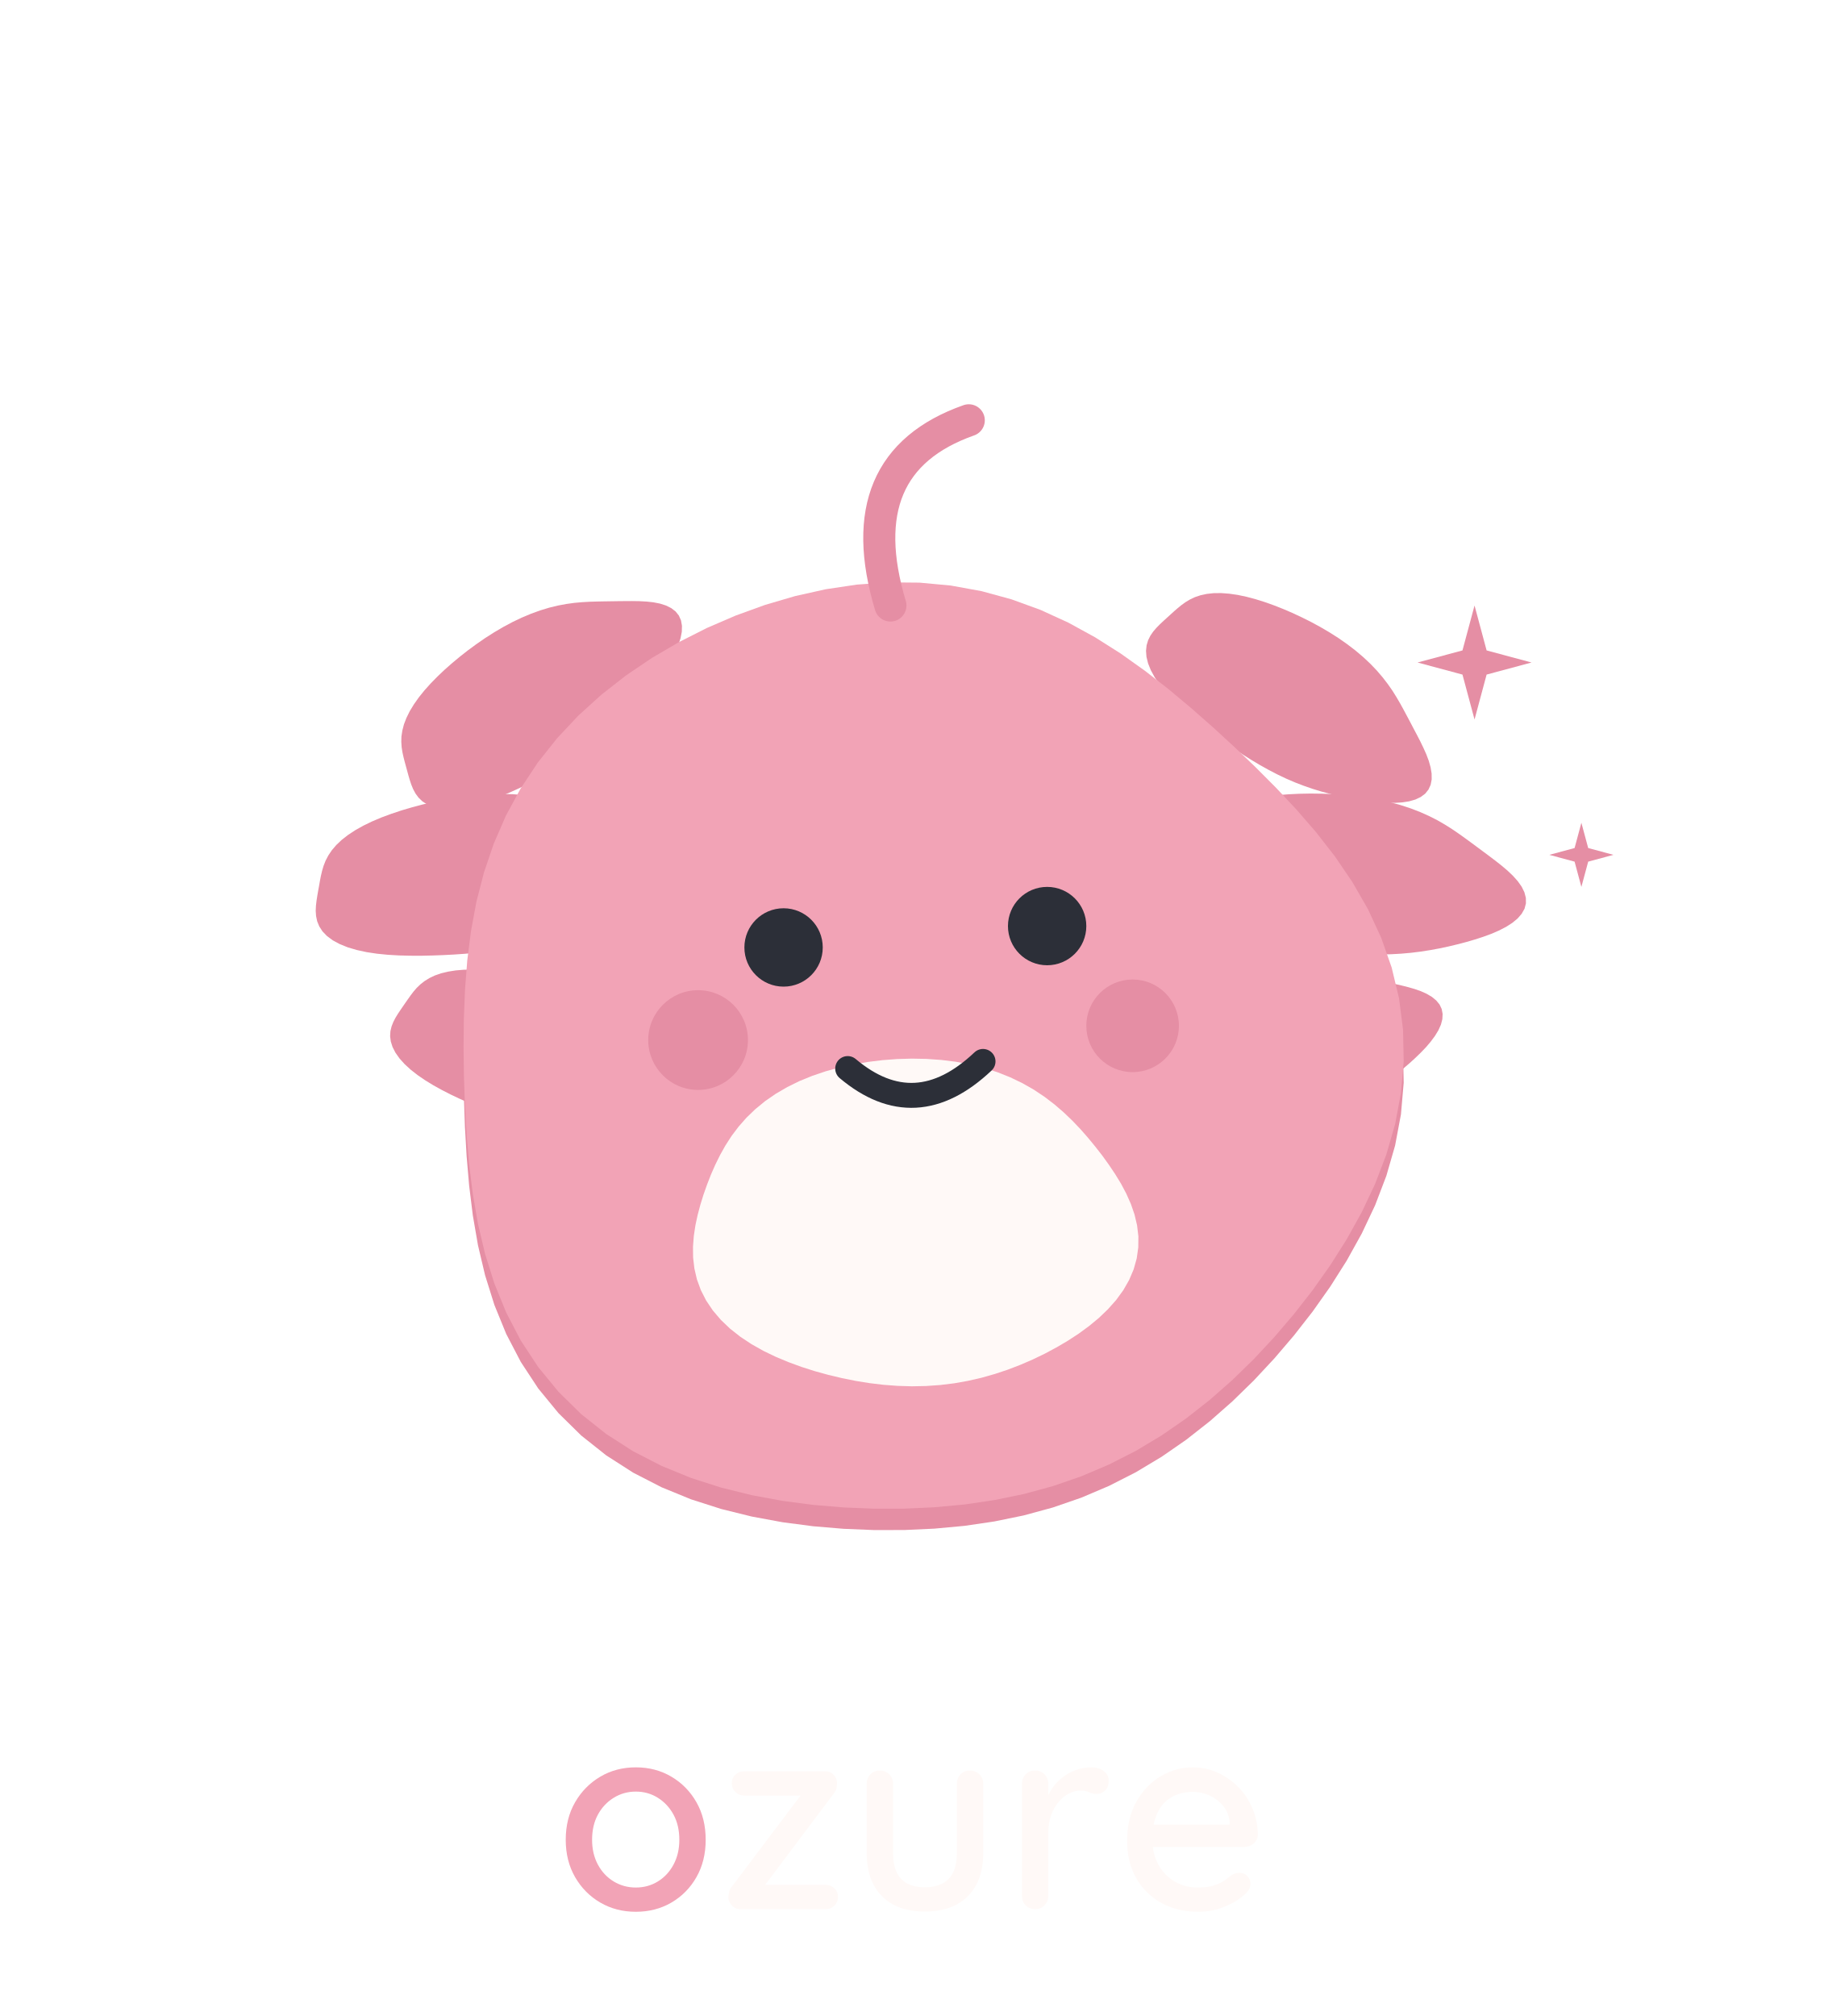
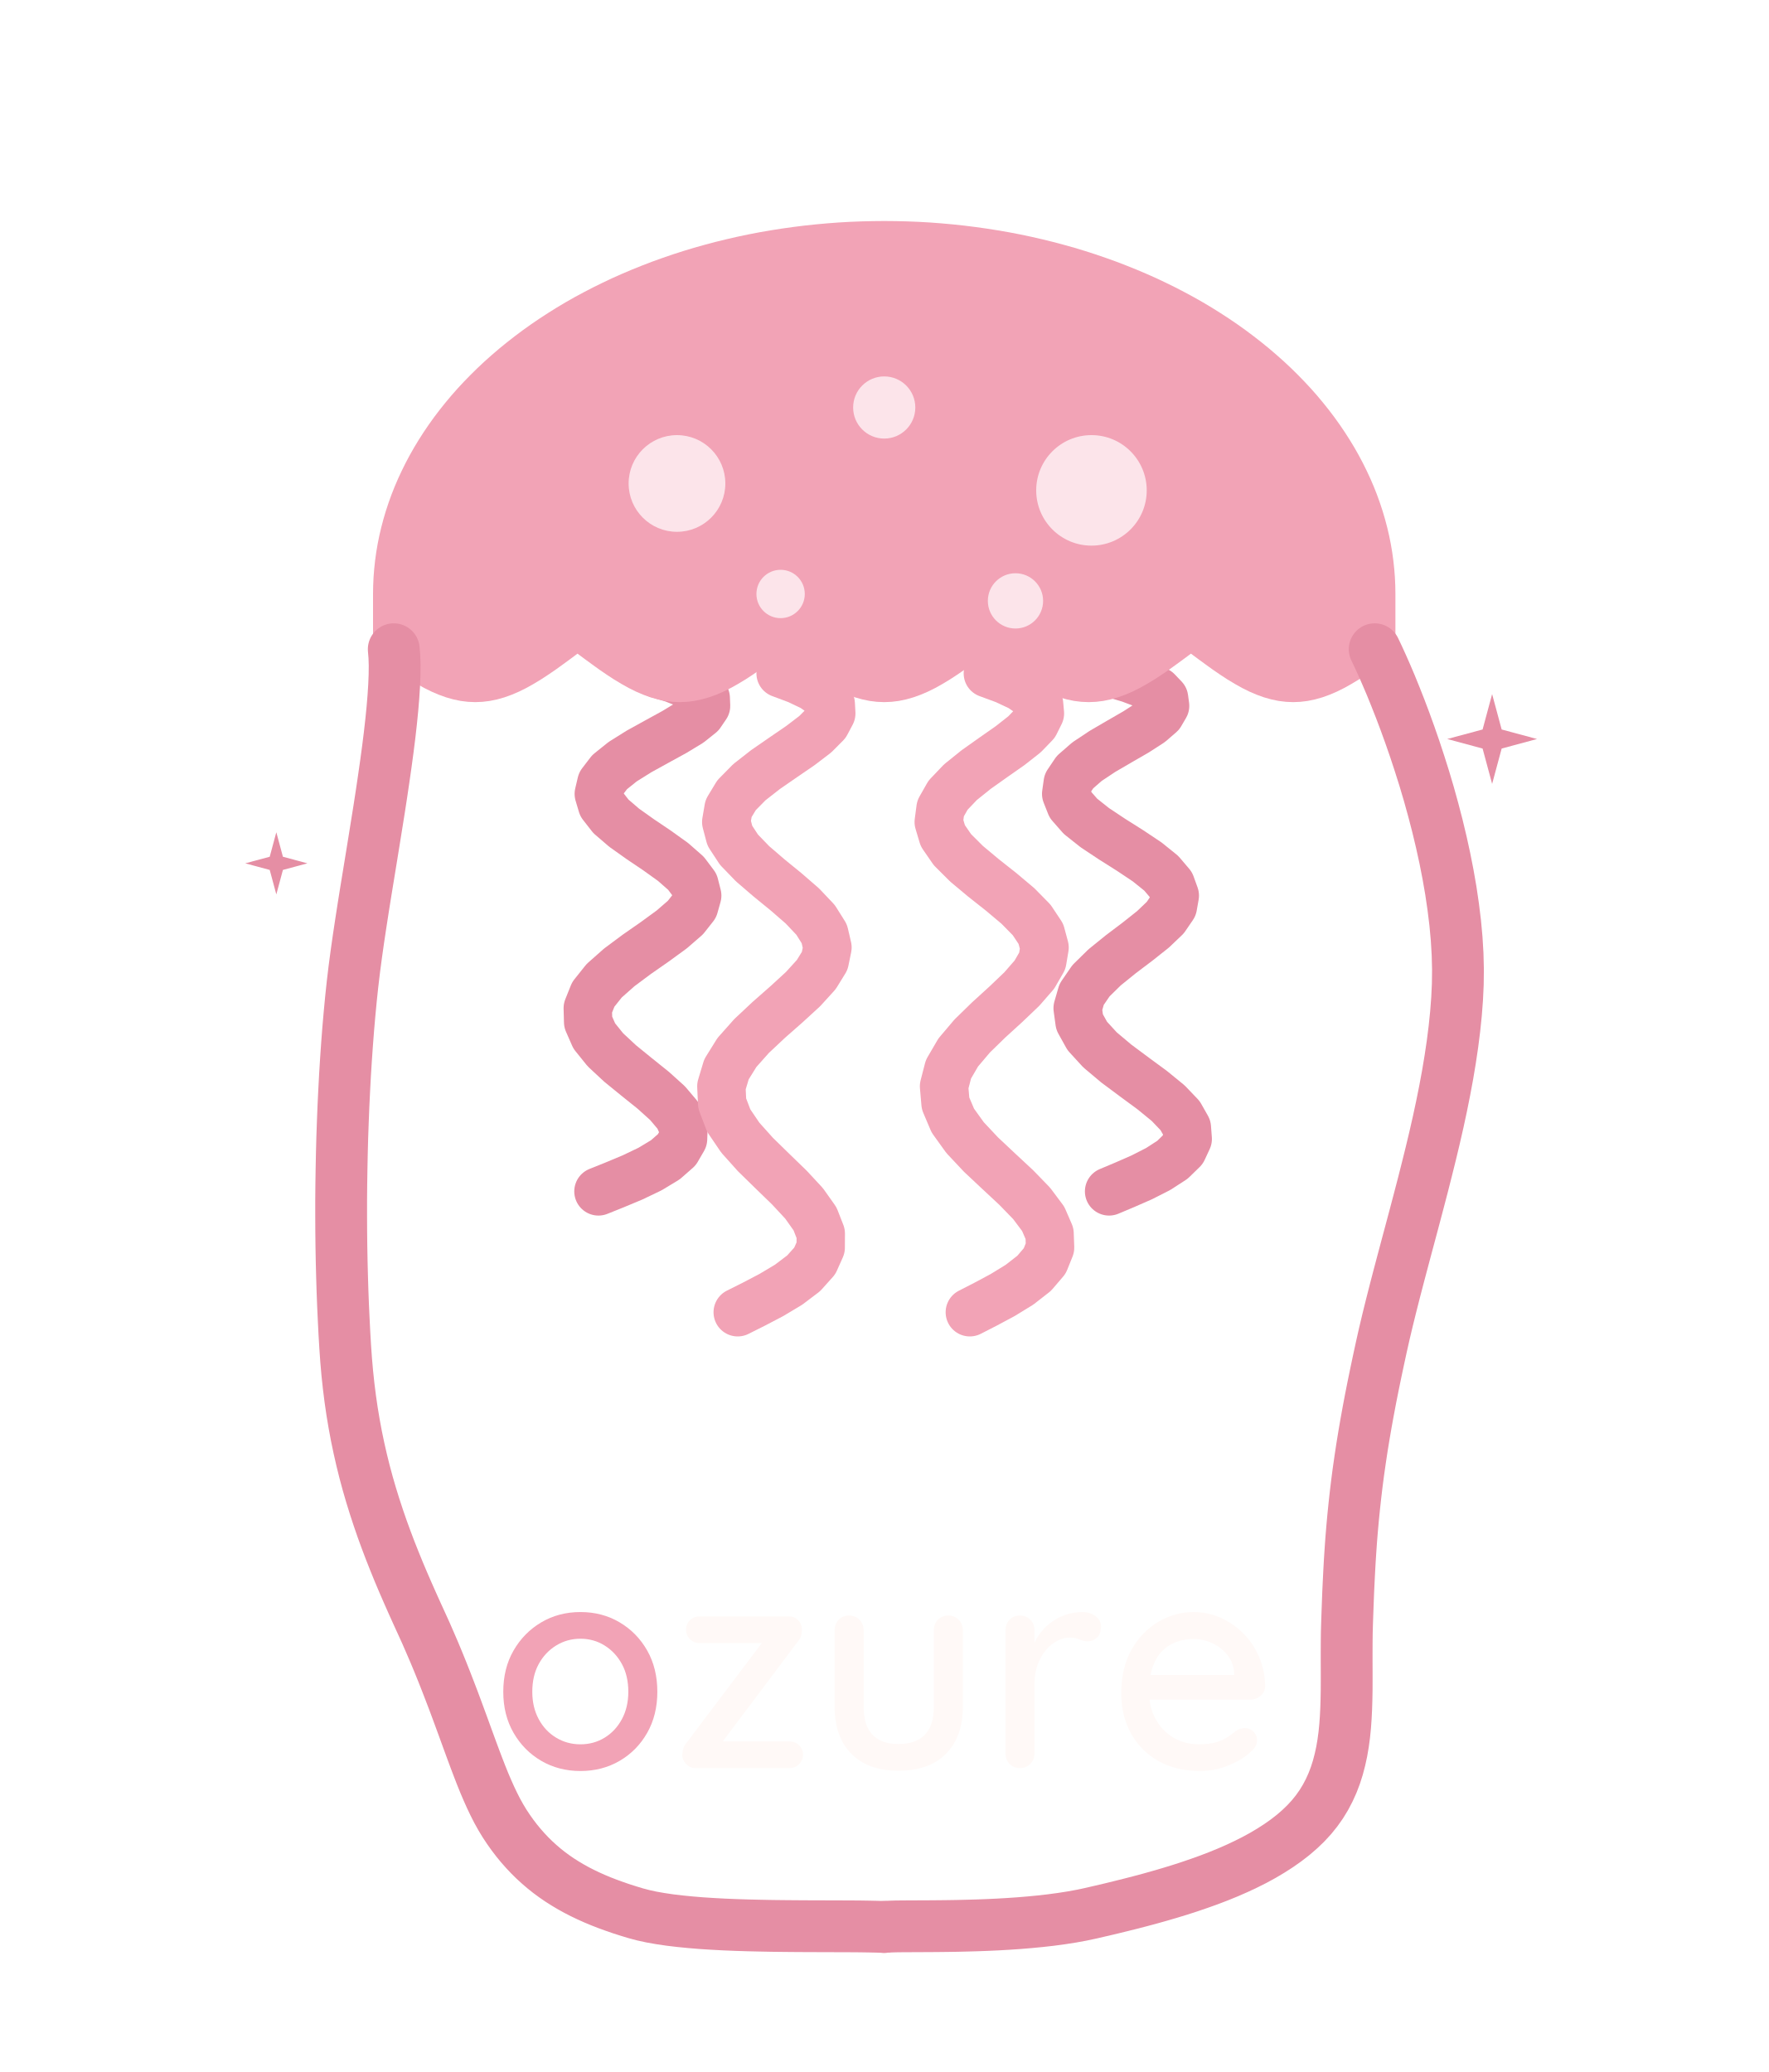
- <svg xmlns="http://www.w3.org/2000/svg" viewBox="0 0 512 566" width="512" height="566" role="img" aria-label="ozure">
-   <polygon points="401.68,220.33 401.07,221.67 400.15,222.82 398.91,223.75 397.40,224.47 395.66,224.97 393.73,225.27 391.66,225.41 389.49,225.39 387.25,225.26 384.99,225.03 382.70,224.72 380.39,224.35 378.08,223.92 375.74,223.43 373.38,222.87 370.98,222.22 368.55,221.48 366.10,220.63 363.62,219.68 361.13,218.61 358.65,217.43 356.19,216.15 353.75,214.79 351.35,213.36 348.99,211.87 346.66,210.33 344.36,208.75 342.08,207.12 339.81,205.45 337.56,203.72 335.33,201.94 333.15,200.09 331.04,198.18 329.05,196.21 327.21,194.20 325.58,192.17 324.20,190.15 323.11,188.16 322.34,186.24 321.89,184.42 321.76,182.72 321.93,181.15 322.36,179.73 323.00,178.45 323.80,177.29 324.71,176.24 325.67,175.26 326.66,174.33 327.65,173.43 328.63,172.54 329.61,171.65 330.62,170.77 331.68,169.90 332.82,169.08 334.08,168.32 335.49,167.65 337.07,167.12 338.83,166.74 340.77,166.53 342.87,166.51 345.12,166.68 347.49,167.02 349.95,167.54 352.48,168.21 355.06,169.02 357.67,169.95 360.29,170.98 362.92,172.11 365.54,173.34 368.16,174.65 370.75,176.06 373.31,177.56 375.81,179.15 378.22,180.84 380.53,182.60 382.70,184.44 384.72,186.33 386.55,188.24 388.20,190.17 389.67,192.08 390.98,193.96 392.13,195.81 393.18,197.61 394.15,199.38 395.08,201.12 396.00,202.85 396.91,204.59 397.84,206.35 398.76,208.13 399.64,209.95 400.46,211.78 401.15,213.61 401.66,215.42 401.95,217.17 401.97,218.82" fill="#e58ea4" />
-   <polygon points="428.41,252.08 428.43,253.62 428.04,255.12 427.24,256.54 426.08,257.88 424.59,259.11 422.82,260.24 420.83,261.26 418.68,262.19 416.41,263.02 414.06,263.78 411.66,264.48 409.21,265.12 406.72,265.72 404.18,266.26 401.59,266.74 398.92,267.16 396.18,267.50 393.36,267.75 390.47,267.91 387.52,267.96 384.53,267.91 381.51,267.76 378.47,267.51 375.45,267.18 372.43,266.78 369.42,266.32 366.41,265.80 363.41,265.23 360.40,264.61 357.38,263.94 354.36,263.20 351.35,262.38 348.39,261.46 345.51,260.45 342.77,259.32 340.23,258.09 337.94,256.75 335.94,255.32 334.30,253.83 333.02,252.28 332.11,250.71 331.56,249.14 331.33,247.60 331.38,246.10 331.63,244.65 332.05,243.25 332.55,241.90 333.10,240.59 333.67,239.30 334.23,238.02 334.79,236.75 335.38,235.47 336.03,234.19 336.78,232.90 337.68,231.63 338.77,230.39 340.09,229.20 341.65,228.07 343.47,227.04 345.54,226.11 347.84,225.30 350.34,224.60 353.02,224.03 355.83,223.58 358.75,223.24 361.75,223.00 364.82,222.85 367.94,222.79 371.10,222.83 374.29,222.95 377.50,223.17 380.71,223.50 383.92,223.94 387.08,224.51 390.17,225.20 393.17,226.01 396.02,226.94 398.72,227.98 401.23,229.10 403.57,230.29 405.72,231.53 407.71,232.79 409.57,234.06 411.35,235.33 413.07,236.59 414.77,237.85 416.47,239.11 418.19,240.39 419.92,241.70 421.63,243.05 423.27,244.44 424.80,245.90 426.14,247.40 427.23,248.94 428.00,250.51" fill="#e58ea4" />
-   <polygon points="404.18,282.02 404.78,283.29 405.04,284.67 404.96,286.14 404.56,287.68 403.85,289.26 402.88,290.85 401.70,292.44 400.36,294.02 398.88,295.56 397.32,297.07 395.69,298.55 394.00,300.00 392.26,301.43 390.46,302.83 388.59,304.20 386.65,305.55 384.61,306.86 382.48,308.13 380.26,309.35 377.94,310.51 375.56,311.59 373.11,312.61 370.62,313.54 368.10,314.41 365.56,315.22 363.00,315.97 360.43,316.67 357.84,317.34 355.22,317.96 352.58,318.54 349.90,319.07 347.21,319.53 344.52,319.89 341.86,320.14 339.26,320.24 336.78,320.18 334.46,319.94 332.34,319.52 330.46,318.90 328.85,318.11 327.54,317.16 326.50,316.08 325.73,314.90 325.19,313.64 324.84,312.35 324.63,311.04 324.51,309.74 324.44,308.45 324.39,307.17 324.35,305.91 324.30,304.65 324.28,303.38 324.30,302.07 324.40,300.73 324.62,299.35 325.01,297.91 325.59,296.44 326.40,294.92 327.44,293.38 328.72,291.84 330.23,290.30 331.94,288.79 333.83,287.31 335.88,285.88 338.06,284.50 340.34,283.17 342.71,281.89 345.15,280.67 347.66,279.51 350.23,278.41 352.85,277.38 355.52,276.44 358.22,275.60 360.94,274.88 363.65,274.28 366.32,273.82 368.94,273.51 371.47,273.35 373.89,273.33 376.18,273.43 378.36,273.64 380.42,273.93 382.38,274.27 384.26,274.65 386.11,275.04 387.93,275.44 389.77,275.84 391.62,276.24 393.48,276.67 395.35,277.14 397.19,277.67 398.95,278.29 400.59,279.03 402.04,279.89 403.25,280.89" fill="#e58ea4" />
-   <polygon points="189.68,171.67 190.60,172.82 191.20,174.17 191.47,175.69 191.43,177.36 191.09,179.14 190.48,181.00 189.66,182.91 188.66,184.84 187.53,186.76 186.30,188.68 184.99,190.58 183.61,192.47 182.18,194.34 180.68,196.20 179.11,198.05 177.44,199.89 175.68,201.72 173.81,203.52 171.83,205.30 169.75,207.03 167.58,208.71 165.32,210.32 163.01,211.88 160.65,213.36 158.25,214.79 155.82,216.17 153.36,217.50 150.88,218.80 148.36,220.06 145.80,221.28 143.19,222.46 140.56,223.56 137.90,224.58 135.24,225.46 132.62,226.19 130.07,226.72 127.64,227.03 125.37,227.10 123.31,226.92 121.48,226.49 119.91,225.84 118.59,224.98 117.52,223.95 116.67,222.80 116.00,221.56 115.47,220.27 115.04,218.97 114.66,217.67 114.31,216.38 113.96,215.10 113.61,213.82 113.28,212.52 112.99,211.19 112.77,209.79 112.67,208.32 112.71,206.77 112.96,205.12 113.41,203.38 114.11,201.56 115.04,199.67 116.21,197.75 117.59,195.79 119.17,193.83 120.92,191.88 122.81,189.95 124.82,188.04 126.93,186.18 129.13,184.35 131.41,182.56 133.77,180.83 136.20,179.15 138.69,177.56 141.25,176.05 143.85,174.66 146.47,173.41 149.09,172.31 151.68,171.37 154.22,170.60 156.69,170.00 159.06,169.56 161.33,169.25 163.50,169.06 165.58,168.94 167.60,168.88 169.57,168.84 171.53,168.81 173.49,168.78 175.48,168.76 177.49,168.75 179.50,168.78 181.51,168.89 183.45,169.10 185.30,169.46 186.99,170.00 188.46,170.73" fill="#e58ea4" />
-   <polygon points="184.41,239.92 184.79,241.42 184.77,242.96 184.34,244.54 183.53,246.11 182.37,247.66 180.92,249.18 179.23,250.64 177.36,252.05 175.35,253.40 173.25,254.70 171.09,255.95 168.86,257.16 166.59,258.32 164.25,259.45 161.84,260.54 159.35,261.58 156.77,262.56 154.09,263.48 151.32,264.32 148.47,265.07 145.55,265.73 142.58,266.30 139.57,266.78 136.55,267.18 133.53,267.51 130.49,267.78 127.45,267.99 124.40,268.15 121.33,268.26 118.23,268.33 115.12,268.32 112.01,268.24 108.91,268.06 105.88,267.76 102.95,267.32 100.18,266.72 97.64,265.97 95.37,265.05 93.41,263.99 91.80,262.79 90.54,261.48 89.64,260.09 89.05,258.65 88.74,257.18 88.64,255.71 88.71,254.25 88.88,252.82 89.10,251.41 89.34,250.03 89.59,248.66 89.83,247.28 90.10,245.90 90.43,244.50 90.85,243.08 91.42,241.63 92.19,240.16 93.18,238.69 94.43,237.23 95.95,235.79 97.74,234.40 99.78,233.06 102.05,231.79 104.51,230.60 107.14,229.49 109.89,228.47 112.75,227.52 115.70,226.65 118.71,225.85 121.79,225.13 124.91,224.49 128.08,223.95 131.29,223.50 134.50,223.17 137.71,222.97 140.88,222.90 143.98,222.98 146.98,223.20 149.84,223.57 152.55,224.06 155.10,224.66 157.48,225.35 159.72,226.10 161.83,226.89 163.85,227.71 165.82,228.52 167.77,229.34 169.73,230.16 171.71,231.00 173.70,231.86 175.68,232.76 177.61,233.73 179.43,234.78 181.09,235.92 182.52,237.16 183.64,238.50" fill="#e58ea4" />
-   <polygon points="192.18,309.98 191.90,311.35 191.29,312.62 190.35,313.75 189.10,314.74 187.59,315.58 185.87,316.29 183.97,316.86 181.95,317.31 179.85,317.67 177.69,317.95 175.50,318.16 173.28,318.32 171.03,318.42 168.75,318.47 166.43,318.46 164.07,318.38 161.65,318.22 159.18,317.96 156.67,317.61 154.12,317.16 151.56,316.60 149.00,315.96 146.44,315.22 143.90,314.41 141.38,313.54 138.88,312.62 136.40,311.65 133.92,310.63 131.45,309.57 128.98,308.45 126.52,307.28 124.09,306.04 121.71,304.72 119.43,303.33 117.29,301.87 115.33,300.34 113.61,298.76 112.16,297.15 111.02,295.53 110.21,293.94 109.72,292.39 109.53,290.90 109.62,289.49 109.94,288.17 110.43,286.92 111.04,285.74 111.72,284.63 112.44,283.55 113.16,282.50 113.88,281.46 114.60,280.43 115.34,279.39 116.13,278.36 117.01,277.34 118.02,276.37 119.19,275.45 120.54,274.61 122.09,273.87 123.84,273.26 125.79,272.79 127.92,272.45 130.19,272.26 132.60,272.21 135.10,272.29 137.67,272.48 140.29,272.77 142.95,273.16 145.64,273.64 148.35,274.21 151.06,274.86 153.78,275.60 156.48,276.44 159.15,277.38 161.76,278.42 164.29,279.56 166.71,280.79 168.99,282.11 171.12,283.49 173.07,284.91 174.85,286.37 176.48,287.83 177.95,289.29 179.32,290.74 180.61,292.17 181.85,293.59 183.08,295.00 184.31,296.41 185.55,297.84 186.80,299.30 188.02,300.79 189.17,302.31 190.21,303.86 191.09,305.43 191.74,306.99 192.11,308.51" fill="#e58ea4" />
-   <polygon points="393.93,295.10 394.11,304.00 393.34,312.86 391.70,321.60 389.24,330.12 386.09,338.37 382.34,346.31 378.11,353.93 373.48,361.24 368.53,368.24 363.29,374.95 357.79,381.39 352.04,387.56 346.01,393.44 339.69,399.00 333.07,404.20 326.14,409.00 318.90,413.34 311.37,417.17 303.59,420.48 295.59,423.24 287.43,425.46 279.15,427.16 270.79,428.39 262.36,429.17 253.90,429.56 245.40,429.57 236.86,429.22 228.29,428.50 219.69,427.37 211.08,425.78 202.51,423.66 194.04,420.95 185.76,417.56 177.78,413.46 170.22,408.61 163.19,403.03 156.80,396.74 151.12,389.82 146.23,382.38 142.13,374.51 138.80,366.35 136.19,358.02 134.20,349.61 132.75,341.21 131.72,332.87 131.01,324.61 130.54,316.42 130.26,308.29 130.15,300.18 130.23,292.05 130.56,283.88 131.19,275.66 132.24,267.40 133.77,259.13 135.89,250.92 138.64,242.83 142.07,234.94 146.20,227.34 150.99,220.10 156.41,213.27 162.39,206.90 168.87,201.02 175.78,195.62 183.05,190.71 190.62,186.28 198.46,182.31 206.53,178.83 214.80,175.83 223.25,173.35 231.85,171.43 240.57,170.13 249.37,169.50 258.18,169.58 266.93,170.39 275.56,171.96 283.98,174.26 292.14,177.23 299.98,180.82 307.47,184.93 314.62,189.46 321.45,194.32 327.99,199.41 334.30,204.68 340.44,210.08 346.46,215.61 352.40,221.28 358.24,227.14 363.97,233.25 369.53,239.67 374.81,246.45 379.70,253.64 384.08,261.26 387.79,269.27 390.73,277.63 392.80,286.27" fill="#e58ea4" />
-   <polygon points="393.93,289.10 394.11,298.00 393.34,306.86 391.70,315.60 389.24,324.12 386.09,332.37 382.34,340.31 378.11,347.93 373.48,355.24 368.53,362.24 363.29,368.95 357.79,375.39 352.04,381.56 346.01,387.44 339.69,393.00 333.07,398.20 326.14,403.00 318.90,407.34 311.37,411.17 303.59,414.48 295.59,417.24 287.43,419.46 279.15,421.16 270.79,422.39 262.36,423.17 253.90,423.56 245.40,423.57 236.86,423.22 228.29,422.50 219.69,421.37 211.08,419.78 202.51,417.66 194.04,414.95 185.76,411.56 177.78,407.46 170.22,402.61 163.19,397.03 156.80,390.74 151.12,383.82 146.23,376.38 142.13,368.51 138.80,360.35 136.19,352.02 134.20,343.61 132.75,335.21 131.72,326.87 131.01,318.61 130.54,310.42 130.26,302.29 130.15,294.18 130.23,286.05 130.56,277.88 131.19,269.66 132.24,261.40 133.77,253.13 135.89,244.92 138.64,236.83 142.07,228.94 146.20,221.34 150.99,214.10 156.41,207.27 162.39,200.90 168.87,195.02 175.78,189.62 183.05,184.71 190.62,180.28 198.46,176.31 206.53,172.83 214.80,169.83 223.25,167.35 231.85,165.43 240.57,164.13 249.37,163.50 258.18,163.58 266.93,164.39 275.56,165.96 283.98,168.26 292.14,171.23 299.98,174.82 307.47,178.93 314.62,183.46 321.45,188.32 327.99,193.41 334.30,198.68 340.44,204.08 346.46,209.61 352.40,215.28 358.24,221.14 363.97,227.25 369.53,233.67 374.81,240.45 379.70,247.64 384.08,255.26 387.79,263.27 390.73,271.63 392.80,280.27" fill="#f2a3b6" />
-   <polygon points="319.25,344.00 319.62,347.09 319.59,350.21 319.15,353.32 318.29,356.38 317.02,359.37 315.37,362.25 313.37,364.99 311.06,367.59 308.51,370.03 305.74,372.32 302.81,374.46 299.75,376.46 296.57,378.32 293.30,380.07 289.94,381.69 286.49,383.18 282.95,384.54 279.31,385.75 275.58,386.81 271.78,387.68 267.90,388.37 263.96,388.85 259.99,389.13 256.00,389.21 252.02,389.09 248.05,388.79 244.12,388.32 240.22,387.69 236.37,386.91 232.55,386.00 228.78,384.96 225.05,383.77 221.39,382.43 217.80,380.93 214.33,379.26 211.00,377.38 207.87,375.31 204.99,373.04 202.40,370.57 200.15,367.93 198.26,365.12 196.77,362.20 195.67,359.19 194.96,356.13 194.60,353.06 194.57,350.00 194.80,346.98 195.25,344.00 195.88,341.08 196.65,338.20 197.53,335.37 198.52,332.57 199.60,329.80 200.81,327.04 202.16,324.30 203.68,321.59 205.40,318.92 207.37,316.31 209.58,313.80 212.07,311.40 214.81,309.15 217.81,307.08 221.05,305.19 224.49,303.50 228.10,302.03 231.86,300.76 235.73,299.69 239.68,298.82 243.70,298.14 247.77,297.64 251.88,297.33 256.00,297.21 260.13,297.29 264.24,297.58 268.31,298.08 272.32,298.82 276.22,299.80 280.00,301.01 283.62,302.45 287.05,304.10 290.28,305.94 293.29,307.95 296.09,310.09 298.68,312.33 301.10,314.65 303.37,317.03 305.50,319.46 307.53,321.93 309.48,324.43 311.33,327.00 313.09,329.62 314.74,332.32 316.22,335.11 317.50,337.99 318.53,340.96" fill="#fff9f7" />
-   <path d="M 250.00 170.00 Q 238.00 130.00 272.00 118.00" fill="none" stroke="#e58ea4" stroke-width="9.00" stroke-linecap="round" />
-   <circle cx="220.00" cy="266.00" r="11.00" fill="#2c2f38" />
-   <circle cx="294.00" cy="260.00" r="11.00" fill="#2c2f38" />
-   <circle cx="196.00" cy="292.00" r="14.00" fill="#e58ea4" />
-   <circle cx="318.00" cy="288.00" r="13.00" fill="#e58ea4" />
-   <path d="M 238.00 300.00 Q 257.00 316.00 276.00 298.00" fill="none" stroke="#2c2f38" stroke-width="7.00" stroke-linecap="round" />
-   <polygon points="414.00,170.00 417.39,182.61 430.00,186.00 417.39,189.39 414.00,202.00 410.61,189.39 398.00,186.00 410.61,182.61" fill="#e58ea4" />
-   <polygon points="444.00,231.00 445.91,238.09 453.00,240.00 445.91,241.91 444.00,249.00 442.09,241.91 435.00,240.00 442.09,238.09" fill="#e58ea4" />
-   <path fill="#f2a3b6" d="M198.132 516.538Q198.132 522.458 195.542 527.009Q192.952 531.56 188.512 534.15Q184.072 536.74 178.522 536.74Q172.972 536.74 168.532 534.15Q164.092 531.56 161.465 527.009Q158.838 522.458 158.838 516.538Q158.838 510.544 161.465 505.993Q164.092 501.442 168.532 498.815Q172.972 496.188 178.522 496.188Q184.072 496.188 188.512 498.815Q192.952 501.442 195.542 505.993Q198.132 510.544 198.132 516.538ZM190.732 516.538Q190.732 512.468 189.104 509.471Q187.476 506.474 184.701 504.735Q181.926 502.996 178.522 502.996Q175.118 502.996 172.306 504.735Q169.494 506.474 167.866 509.471Q166.238 512.468 166.238 516.538Q166.238 520.46 167.866 523.494Q169.494 526.528 172.306 528.23Q175.118 529.932 178.522 529.932Q181.926 529.932 184.701 528.23Q187.476 526.528 189.104 523.494Q190.732 520.46 190.732 516.538Z" />
-   <path fill="#fff9f7" d="M231.802 529.192Q233.282 529.192 234.281 530.154Q235.28 531.116 235.28 532.596Q235.28 534.002 234.281 535.001Q233.282 536.0 231.802 536.0H207.9Q206.346 536.0 205.384 534.853Q204.422 533.706 204.496 532.596Q204.57 531.708 204.755 531.005Q204.94 530.302 205.68 529.414L225.438 503.218V504.106H208.936Q207.456 504.106 206.457 503.107Q205.458 502.108 205.458 500.702Q205.458 499.222 206.457 498.26Q207.456 497.298 208.936 497.298H231.728Q233.134 497.298 234.133 498.371Q235.132 499.444 234.984 500.998Q234.984 501.664 234.799 502.293Q234.614 502.922 233.948 503.736L214.486 529.636L214.19 529.192Z" />
-   <path fill="#fff9f7" d="M272.354 497.076Q273.908 497.076 274.981 498.149Q276.054 499.222 276.054 500.85V520.312Q276.054 528.008 271.762 532.337Q267.47 536.666 259.626 536.666Q251.856 536.666 247.601 532.337Q243.346 528.008 243.346 520.312V500.85Q243.346 499.222 244.382 498.149Q245.418 497.076 247.046 497.076Q248.6 497.076 249.673 498.149Q250.746 499.222 250.746 500.85V520.312Q250.746 525.122 253.003 527.49Q255.26 529.858 259.626 529.858Q264.066 529.858 266.36 527.49Q268.654 525.122 268.654 520.312V500.85Q268.654 499.222 269.69 498.149Q270.726 497.076 272.354 497.076Z" />
-   <path fill="#fff9f7" d="M290.632 536.0Q289.004 536.0 287.968 534.927Q286.932 533.854 286.932 532.226V500.85Q286.932 499.222 287.968 498.149Q289.004 497.076 290.632 497.076Q292.186 497.076 293.259 498.149Q294.332 499.222 294.332 500.85V509.138L293.592 505.956Q294.184 503.884 295.405 502.108Q296.626 500.332 298.328 499.0Q300.03 497.668 302.139 496.928Q304.248 496.188 306.542 496.188Q308.466 496.188 309.872 497.224Q311.278 498.26 311.278 499.814Q311.278 501.812 310.242 502.737Q309.206 503.662 307.948 503.662Q306.838 503.662 305.802 503.181Q304.766 502.7 303.36 502.7Q301.806 502.7 300.178 503.514Q298.55 504.328 297.218 505.919Q295.886 507.51 295.109 509.656Q294.332 511.802 294.332 514.466V532.226Q294.332 533.854 293.259 534.927Q292.186 536.0 290.632 536.0Z" />
-   <path fill="#fff9f7" d="M336.586 536.74Q330.444 536.74 325.93 534.187Q321.416 531.634 318.937 527.157Q316.458 522.68 316.458 516.908Q316.458 510.396 319.085 505.771Q321.712 501.146 325.93 498.667Q330.148 496.188 334.884 496.188Q338.51 496.188 341.766 497.631Q345.022 499.074 347.575 501.627Q350.128 504.18 351.608 507.621Q353.088 511.062 353.162 515.132Q353.088 516.612 351.978 517.574Q350.868 518.536 349.388 518.536H320.602L318.826 512.246H346.65L345.244 513.578V511.728Q345.096 509.138 343.542 507.177Q341.988 505.216 339.694 504.143Q337.4 503.07 334.884 503.07Q332.664 503.07 330.629 503.773Q328.594 504.476 327.003 506.03Q325.412 507.584 324.487 510.137Q323.562 512.69 323.562 516.464Q323.562 520.534 325.264 523.568Q326.966 526.602 329.852 528.267Q332.738 529.932 336.216 529.932Q338.954 529.932 340.73 529.377Q342.506 528.822 343.69 528.008Q344.874 527.194 345.762 526.454Q346.872 525.788 347.982 525.788Q349.314 525.788 350.202 526.713Q351.09 527.638 351.09 528.896Q351.09 530.524 349.462 531.856Q347.464 533.78 343.949 535.26Q340.434 536.74 336.586 536.74Z" />
+ <svg xmlns="http://www.w3.org/2000/svg" viewBox="0 0 512 600" width="512" height="600" role="img" aria-label="ozure">
+   <polyline points="190.00,195.00 194.93,196.51 199.28,198.21 202.54,200.10 204.33,202.17 204.42,204.40 202.80,206.78 199.64,209.30 195.29,211.94 190.24,214.71 185.04,217.58 180.29,220.55 176.50,223.59 174.11,226.71 173.36,229.89 174.32,233.12 176.87,236.39 180.70,239.68 185.35,242.99 190.26,246.30 194.86,249.60 198.60,252.88 201.04,256.13 201.86,259.34 200.97,262.50 198.43,265.72 194.52,269.11 189.66,272.66 184.38,276.34 179.29,280.13 174.92,284.00 171.77,287.95 170.17,291.94 170.28,295.96 172.05,299.99 175.28,304.00 179.55,307.97 184.35,311.88 189.12,315.71 193.27,319.45 196.32,323.06 197.88,326.52 197.76,329.82 195.95,332.94 192.63,335.85 188.19,338.53 183.09,340.97 177.92,343.13 173.26,345.00" fill="none" stroke="#e58ea4" stroke-width="14.00" stroke-linecap="round" stroke-linejoin="round" />
+   <polyline points="226.00,195.00 230.97,196.86 235.37,198.96 238.68,201.30 240.52,203.84 240.67,206.59 239.11,209.53 236.02,212.63 231.73,215.90 226.75,219.31 221.63,222.85 216.95,226.51 213.25,230.27 210.93,234.11 210.26,238.04 211.31,242.02 213.95,246.05 217.87,250.11 222.61,254.19 227.61,258.27 232.30,262.34 236.13,266.39 238.65,270.40 239.57,274.36 238.77,278.25 236.32,282.22 232.51,286.41 227.75,290.78 222.59,295.32 217.61,299.99 213.36,304.77 210.33,309.64 208.85,314.56 209.08,319.52 210.98,324.49 214.33,329.43 218.72,334.33 223.65,339.15 228.53,343.88 232.80,348.48 235.96,352.94 237.63,357.21 237.61,361.28 235.89,365.13 232.67,368.72 228.31,372.02 223.29,375.02 218.19,377.69 213.58,380.00" fill="none" stroke="#f2a3b6" stroke-width="14.00" stroke-linecap="round" stroke-linejoin="round" />
+   <polyline points="286.00,195.00 291.04,196.86 295.51,198.96 298.90,201.30 300.83,203.84 301.08,206.59 299.62,209.53 296.63,212.63 292.47,215.90 287.60,219.31 282.61,222.85 278.06,226.51 274.48,230.27 272.30,234.11 271.78,238.04 272.97,242.02 275.75,246.05 279.82,250.11 284.70,254.19 289.86,258.27 294.70,262.34 298.68,266.39 301.35,270.40 302.42,274.36 301.77,278.25 299.48,282.22 295.83,286.41 291.25,290.78 286.27,295.32 281.48,299.99 277.43,304.77 274.59,309.64 273.32,314.56 273.75,319.52 275.86,324.49 279.41,329.43 284.01,334.33 289.14,339.15 294.22,343.88 298.68,348.48 302.02,352.94 303.87,357.21 304.02,361.28 302.47,365.13 299.40,368.72 295.17,372.02 290.28,375.02 285.29,377.69 280.78,380.00" fill="none" stroke="#f2a3b6" stroke-width="14.00" stroke-linecap="round" stroke-linejoin="round" />
+   <polyline points="322.00,195.00 327.08,196.51 331.60,198.21 335.04,200.10 337.02,202.17 337.32,204.40 335.93,206.78 333.01,209.30 328.91,211.94 324.11,214.71 319.19,217.58 314.72,220.55 311.23,223.59 309.13,226.71 308.68,229.89 309.96,233.12 312.83,236.39 316.98,239.68 321.96,242.99 327.20,246.30 332.14,249.60 336.21,252.88 338.97,256.13 340.13,259.34 339.57,262.50 337.37,265.72 333.82,269.11 329.35,272.66 324.48,276.34 319.80,280.13 315.86,284.00 313.15,287.95 312.00,291.94 312.55,295.96 314.79,299.99 318.46,304.00 323.18,307.97 328.43,311.88 333.63,315.71 338.21,319.45 341.66,323.06 343.62,326.52 343.87,329.82 342.42,332.94 339.44,335.85 335.29,338.53 330.48,340.97 325.55,343.13 321.10,345.00" fill="none" stroke="#e58ea4" stroke-width="14.00" stroke-linecap="round" stroke-linejoin="round" />
+   <polygon points="108.00,172.00 108.04,169.58 108.15,167.15 108.34,164.73 108.60,162.32 108.93,159.91 109.34,157.50 109.82,155.11 110.38,152.72 111.01,150.34 111.71,147.97 112.49,145.61 113.33,143.27 114.25,140.94 115.24,138.63 116.31,136.33 117.44,134.05 118.64,131.79 119.91,129.55 121.25,127.34 122.66,125.14 124.13,122.97 125.67,120.82 127.28,118.70 128.95,116.61 130.68,114.54 132.48,112.50 134.34,110.50 136.27,108.52 138.25,106.57 140.29,104.66 142.39,102.79 144.55,100.94 146.76,99.14 149.03,97.37 151.35,95.63 153.72,93.94 156.15,92.28 158.63,90.67 161.15,89.09 163.72,87.56 166.34,86.07 169.01,84.63 171.72,83.22 174.47,81.87 177.26,80.55 180.09,79.29 182.96,78.07 185.87,76.90 188.81,75.77 191.79,74.70 194.79,73.67 197.83,72.69 200.90,71.76 204.00,70.89 207.12,70.06 210.27,69.29 213.44,68.56 216.63,67.89 219.84,67.27 223.07,66.71 226.31,66.20 229.57,65.74 232.85,65.33 236.13,64.98 239.43,64.68 242.73,64.43 246.04,64.24 249.36,64.11 252.68,64.03 256.00,64.00 259.32,64.03 262.64,64.11 265.96,64.24 269.27,64.43 272.57,64.68 275.87,64.98 279.15,65.33 282.43,65.74 285.69,66.20 288.93,66.71 292.16,67.27 295.37,67.89 298.56,68.56 301.73,69.29 304.88,70.06 308.00,70.89 311.10,71.76 314.17,72.69 317.21,73.67 320.21,74.70 323.19,75.77 326.13,76.90 329.04,78.07 331.91,79.29 334.74,80.55 337.53,81.87 340.28,83.22 342.99,84.63 345.66,86.07 348.28,87.56 350.85,89.09 353.37,90.67 355.85,92.28 358.28,93.94 360.65,95.63 362.97,97.37 365.24,99.14 367.45,100.94 369.61,102.79 371.71,104.66 373.75,106.57 375.73,108.52 377.66,110.50 379.52,112.50 381.32,114.54 383.05,116.61 384.72,118.70 386.33,120.82 387.87,122.97 389.34,125.14 390.75,127.34 392.09,129.55 393.36,131.79 394.56,134.05 395.69,136.33 396.76,138.63 397.75,140.94 398.67,143.27 399.51,145.61 400.29,147.97 400.99,150.34 401.62,152.72 402.18,155.11 402.66,157.50 403.07,159.91 403.40,162.32 403.66,164.73 403.85,167.15 403.96,169.58 404.00,172.00 404.00,189.28 401.89,190.85 399.77,192.40 397.66,193.92 395.54,195.37 393.43,196.75 391.31,198.03 389.20,199.21 387.09,200.26 384.97,201.17 382.86,201.93 380.74,202.53 378.63,202.97 376.51,203.23 374.40,203.32 372.29,203.23 370.17,202.97 368.06,202.53 365.94,201.93 363.83,201.17 361.71,200.26 359.60,199.21 357.49,198.03 355.37,196.75 353.26,195.37 351.14,193.92 349.03,192.40 346.91,190.85 344.80,189.28 342.69,190.85 340.57,192.40 338.46,193.92 336.34,195.37 334.23,196.75 332.11,198.03 330.00,199.21 327.89,200.26 325.77,201.17 323.66,201.93 321.54,202.53 319.43,202.97 317.31,203.23 315.20,203.32 313.09,203.23 310.97,202.97 308.86,202.53 306.74,201.93 304.63,201.17 302.51,200.26 300.40,199.21 298.29,198.03 296.17,196.75 294.06,195.37 291.94,193.92 289.83,192.40 287.71,190.85 285.60,189.28 283.49,190.85 281.37,192.40 279.26,193.92 277.14,195.37 275.03,196.75 272.91,198.03 270.80,199.21 268.69,200.26 266.57,201.17 264.46,201.93 262.34,202.53 260.23,202.97 258.11,203.23 256.00,203.32 253.89,203.23 251.77,202.97 249.66,202.53 247.54,201.93 245.43,201.17 243.31,200.26 241.20,199.21 239.09,198.03 236.97,196.75 234.86,195.37 232.74,193.92 230.63,192.40 228.51,190.85 226.40,189.28 224.29,190.85 222.17,192.40 220.06,193.92 217.94,195.37 215.83,196.75 213.71,198.03 211.60,199.21 209.49,200.26 207.37,201.17 205.26,201.93 203.14,202.53 201.03,202.97 198.91,203.23 196.80,203.32 194.69,203.23 192.57,202.97 190.46,202.53 188.34,201.93 186.23,201.17 184.11,200.26 182.00,199.21 179.89,198.03 177.77,196.75 175.66,195.37 173.54,193.92 171.43,192.40 169.31,190.85 167.20,189.28 165.09,190.85 162.97,192.40 160.86,193.92 158.74,195.37 156.63,196.75 154.51,198.03 152.40,199.21 150.29,200.26 148.17,201.17 146.06,201.93 143.94,202.53 141.83,202.97 139.71,203.23 137.60,203.32 135.49,203.23 133.37,202.97 131.26,202.53 129.14,201.93 127.03,201.17 124.91,200.26 122.80,199.21 120.69,198.03 118.57,196.75 116.46,195.37 114.34,193.92 112.23,192.40 110.11,190.85 108.00,189.28" fill="#f2a3b6" />
+   <circle cx="196.00" cy="140.00" r="14.00" fill="#fce4ea" />
+   <circle cx="256.00" cy="118.00" r="9.00" fill="#fce4ea" />
+   <circle cx="316.00" cy="142.00" r="16.00" fill="#fce4ea" />
+   <circle cx="226.00" cy="172.00" r="7.00" fill="#fce4ea" />
+   <circle cx="294.00" cy="174.00" r="8.00" fill="#fce4ea" />
+   <polyline points="114.00,188.00 114.18,190.18 114.26,192.66 114.23,195.43 114.11,198.46 113.90,201.74 113.61,205.24 113.24,208.95 112.80,212.85 112.29,216.92 111.72,221.14 111.10,225.48 110.44,229.94 109.74,234.49 109.00,239.10 108.25,243.78 107.49,248.48 106.72,253.20 105.95,257.91 105.20,262.60 104.48,267.25 103.79,271.83 103.15,276.33 102.57,280.72 102.06,285.00 101.61,289.24 101.20,293.55 100.82,297.91 100.48,302.33 100.17,306.78 99.89,311.27 99.65,315.79 99.43,320.33 99.25,324.89 99.09,329.45 98.97,334.01 98.88,338.56 98.81,343.10 98.77,347.62 98.77,352.10 98.79,356.56 98.84,360.96 98.92,365.32 99.03,369.62 99.16,373.85 99.32,378.02 99.51,382.10 99.71,386.10 99.94,390.00 100.21,393.83 100.54,397.61 100.94,401.35 101.40,405.03 101.93,408.68 102.53,412.27 103.19,415.83 103.92,419.33 104.71,422.80 105.56,426.22 106.47,429.60 107.44,432.94 108.46,436.23 109.53,439.49 110.64,442.71 111.80,445.89 112.99,449.03 114.22,452.13 115.47,455.20 116.75,458.23 118.05,461.22 119.36,464.18 120.68,467.11 122.00,470.00 123.30,472.86 124.54,475.71 125.75,478.52 126.91,481.31 128.03,484.07 129.11,486.80 130.15,489.49 131.17,492.15 132.15,494.77 133.10,497.35 134.03,499.88 134.94,502.38 135.83,504.82 136.71,507.22 137.58,509.56 138.45,511.85 139.32,514.09 140.20,516.27 141.10,518.38 142.02,520.44 142.97,522.43 143.95,524.36 144.98,526.21 146.06,528.00 147.19,529.71 148.36,531.36 149.56,532.93 150.80,534.44 152.07,535.88 153.38,537.27 154.72,538.59 156.10,539.85 157.51,541.06 158.97,542.22 160.46,543.32 162.00,544.38 163.58,545.38 165.20,546.35 166.86,547.27 168.57,548.15 170.32,548.99 172.12,549.80 173.97,550.57 175.87,551.31 177.82,552.02 179.81,552.71 181.85,553.36 183.94,554.00 186.15,554.59 188.57,555.12 191.17,555.58 193.94,555.99 196.87,556.34 199.92,556.64 203.09,556.90 206.37,557.11 209.72,557.29 213.13,557.43 216.59,557.54 220.06,557.62 223.54,557.69 227.01,557.73 230.43,557.76 233.80,557.78 237.08,557.79 240.27,557.80 243.33,557.81 246.24,557.82 248.99,557.84 251.54,557.88 253.89,557.93 256.00,558.00" fill="none" stroke="#e58ea4" stroke-width="15.00" stroke-linecap="round" stroke-linejoin="round" />
+   <polyline points="398.00,188.00 399.04,190.18 400.17,192.66 401.39,195.43 402.68,198.46 404.01,201.74 405.39,205.24 406.79,208.95 408.20,212.85 409.61,216.92 411.00,221.14 412.37,225.48 413.69,229.94 414.95,234.49 416.15,239.10 417.27,243.78 418.30,248.48 419.23,253.20 420.05,257.91 420.74,262.60 421.31,267.25 421.73,271.83 422.00,276.33 422.11,280.72 422.06,285.00 421.86,289.24 421.53,293.55 421.08,297.91 420.52,302.33 419.86,306.78 419.11,311.27 418.27,315.79 417.36,320.33 416.38,324.89 415.34,329.45 414.25,334.01 413.12,338.56 411.97,343.10 410.79,347.62 409.61,352.10 408.42,356.56 407.24,360.96 406.08,365.32 404.94,369.62 403.84,373.85 402.78,378.02 401.77,382.10 400.82,386.10 399.94,390.00 399.11,393.83 398.31,397.61 397.54,401.35 396.81,405.03 396.12,408.68 395.47,412.27 394.86,415.83 394.29,419.33 393.77,422.80 393.28,426.22 392.84,429.60 392.44,432.94 392.08,436.23 391.75,439.49 391.46,442.71 391.20,445.89 390.98,449.03 390.78,452.13 390.61,455.20 390.46,458.23 390.32,461.22 390.21,464.18 390.10,467.11 390.00,470.00 389.92,472.86 389.89,475.71 389.88,478.52 389.88,481.31 389.89,484.07 389.89,486.80 389.88,489.49 389.83,492.15 389.75,494.77 389.62,497.35 389.44,499.88 389.19,502.38 388.86,504.82 388.45,507.22 387.94,509.56 387.34,511.85 386.63,514.09 385.80,516.27 384.85,518.38 383.77,520.44 382.56,522.43 381.20,524.36 379.71,526.21 378.06,528.00 376.28,529.71 374.37,531.36 372.34,532.93 370.20,534.44 367.96,535.88 365.62,537.27 363.20,538.59 360.69,539.85 358.11,541.06 355.46,542.22 352.76,543.32 350.00,544.38 347.20,545.38 344.37,546.35 341.52,547.27 338.64,548.15 335.76,548.99 332.88,549.80 330.00,550.57 327.13,551.31 324.28,552.02 321.47,552.71 318.68,553.36 315.94,554.00 313.16,554.59 310.27,555.12 307.30,555.58 304.27,555.99 301.19,556.34 298.08,556.64 294.96,556.90 291.85,557.11 288.76,557.29 285.71,557.43 282.73,557.54 279.81,557.62 276.99,557.69 274.27,557.73 271.67,557.76 269.20,557.78 266.89,557.79 264.73,557.80 262.76,557.81 260.97,557.82 259.39,557.84 258.02,557.88 256.89,557.93 256.00,558.00" fill="none" stroke="#e58ea4" stroke-width="15.00" stroke-linecap="round" stroke-linejoin="round" />
+   <polygon points="432.00,201.00 434.76,211.24 445.00,214.00 434.76,216.76 432.00,227.00 429.24,216.76 419.00,214.00 429.24,211.24" fill="#e58ea4" />
+   <polygon points="80.00,241.00 81.91,248.09 89.00,250.00 81.91,251.91 80.00,259.00 78.09,251.91 71.00,250.00 78.09,248.09" fill="#e58ea4" />
+   <path fill="#f2a3b6" d="M190.312 489.908Q190.312 496.628 187.372 501.794Q184.432 506.96 179.392 509.9Q174.352 512.84 168.052 512.84Q161.752 512.84 156.712 509.9Q151.672 506.96 148.69 501.794Q145.708 496.628 145.708 489.908Q145.708 483.104 148.69 477.938Q151.672 472.772 156.712 469.79Q161.752 466.808 168.052 466.808Q174.352 466.808 179.392 469.79Q184.432 472.772 187.372 477.938Q190.312 483.104 190.312 489.908ZM181.912 489.908Q181.912 485.288 180.064 481.886Q178.216 478.484 175.066 476.51Q171.916 474.536 168.052 474.536Q164.188 474.536 160.996 476.51Q157.804 478.484 155.956 481.886Q154.108 485.288 154.108 489.908Q154.108 494.36 155.956 497.804Q157.804 501.248 160.996 503.18Q164.188 505.112 168.052 505.112Q171.916 505.112 175.066 503.18Q178.216 501.248 180.064 497.804Q181.912 494.36 181.912 489.908Z" />
+   <path fill="#fff9f7" d="M228.532 504.272Q230.212 504.272 231.346 505.364Q232.48 506.456 232.48 508.136Q232.48 509.732 231.346 510.866Q230.212 512.0 228.532 512.0H201.4Q199.636 512.0 198.544 510.698Q197.452 509.396 197.536 508.136Q197.62 507.128 197.83 506.33Q198.04 505.532 198.88 504.524L221.308 474.788V475.796H202.576Q200.896 475.796 199.762 474.662Q198.628 473.528 198.628 471.932Q198.628 470.252 199.762 469.16Q200.896 468.068 202.576 468.068H228.448Q230.044 468.068 231.178 469.286Q232.312 470.504 232.144 472.268Q232.144 473.024 231.934 473.738Q231.724 474.452 230.968 475.376L208.876 504.776L208.54 504.272Z" />
+   <path fill="#fff9f7" d="M274.564 467.816Q276.328 467.816 277.546 469.034Q278.764 470.252 278.764 472.1V494.192Q278.764 502.928 273.892 507.842Q269.02 512.756 260.116 512.756Q251.296 512.756 246.466 507.842Q241.636 502.928 241.636 494.192V472.1Q241.636 470.252 242.812 469.034Q243.988 467.816 245.836 467.816Q247.6 467.816 248.818 469.034Q250.036 470.252 250.036 472.1V494.192Q250.036 499.652 252.598 502.34Q255.16 505.028 260.116 505.028Q265.156 505.028 267.76 502.34Q270.364 499.652 270.364 494.192V472.1Q270.364 470.252 271.54 469.034Q272.716 467.816 274.564 467.816Z" />
+   <path fill="#fff9f7" d="M295.312 512.0Q293.464 512.0 292.288 510.782Q291.112 509.564 291.112 507.716V472.1Q291.112 470.252 292.288 469.034Q293.464 467.816 295.312 467.816Q297.076 467.816 298.294 469.034Q299.512 470.252 299.512 472.1V481.508L298.672 477.896Q299.344 475.544 300.73 473.528Q302.116 471.512 304.048 470.0Q305.98 468.488 308.374 467.648Q310.768 466.808 313.372 466.808Q315.556 466.808 317.152 467.984Q318.748 469.16 318.748 470.924Q318.748 473.192 317.572 474.242Q316.396 475.292 314.968 475.292Q313.708 475.292 312.532 474.746Q311.356 474.2 309.76 474.2Q307.996 474.2 306.148 475.124Q304.3 476.048 302.788 477.854Q301.276 479.66 300.394 482.096Q299.512 484.532 299.512 487.556V507.716Q299.512 509.564 298.294 510.782Q297.076 512.0 295.312 512.0Z" />
+   <path fill="#fff9f7" d="M347.476 512.84Q340.504 512.84 335.38 509.942Q330.256 507.044 327.442 501.962Q324.628 496.88 324.628 490.328Q324.628 482.936 327.61 477.686Q330.592 472.436 335.38 469.622Q340.168 466.808 345.544 466.808Q349.66 466.808 353.356 468.446Q357.052 470.084 359.95 472.982Q362.848 475.88 364.528 479.786Q366.208 483.692 366.292 488.312Q366.208 489.992 364.948 491.084Q363.688 492.176 362.008 492.176H329.332L327.316 485.036H358.9L357.304 486.548V484.448Q357.136 481.508 355.372 479.282Q353.608 477.056 351.004 475.838Q348.4 474.62 345.544 474.62Q343.024 474.62 340.714 475.418Q338.404 476.216 336.598 477.98Q334.792 479.744 333.742 482.642Q332.692 485.54 332.692 489.824Q332.692 494.444 334.624 497.888Q336.556 501.332 339.832 503.222Q343.108 505.112 347.056 505.112Q350.164 505.112 352.18 504.482Q354.196 503.852 355.54 502.928Q356.884 502.004 357.892 501.164Q359.152 500.408 360.412 500.408Q361.924 500.408 362.932 501.458Q363.94 502.508 363.94 503.936Q363.94 505.784 362.092 507.296Q359.824 509.48 355.834 511.16Q351.844 512.84 347.476 512.84Z" />
</svg>
